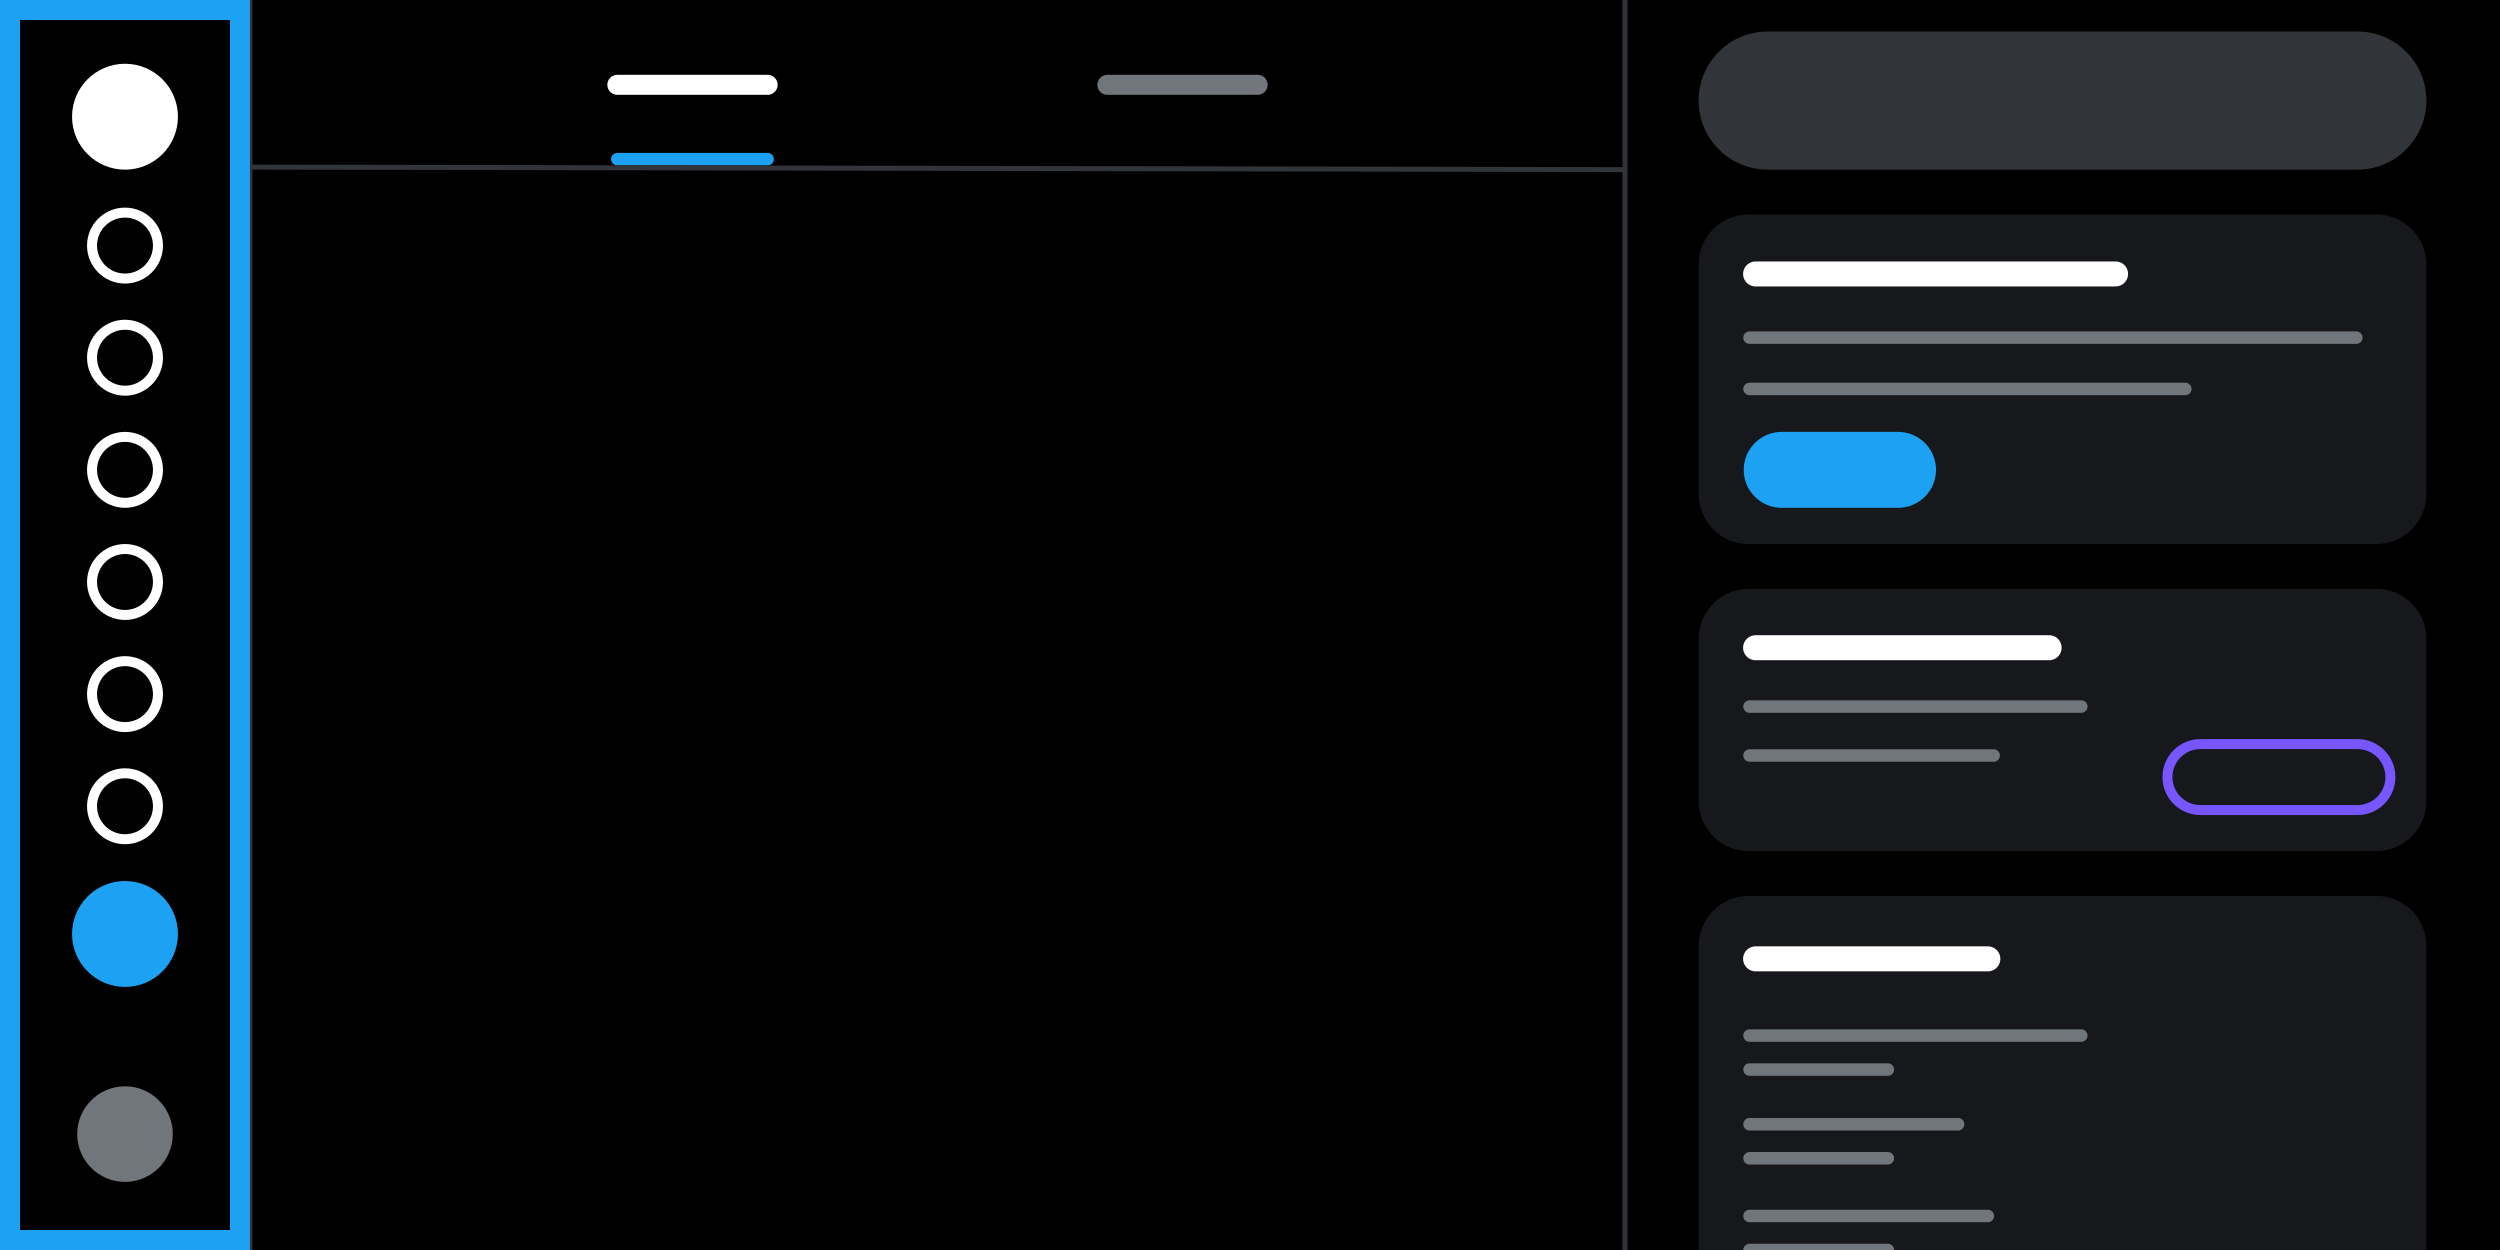
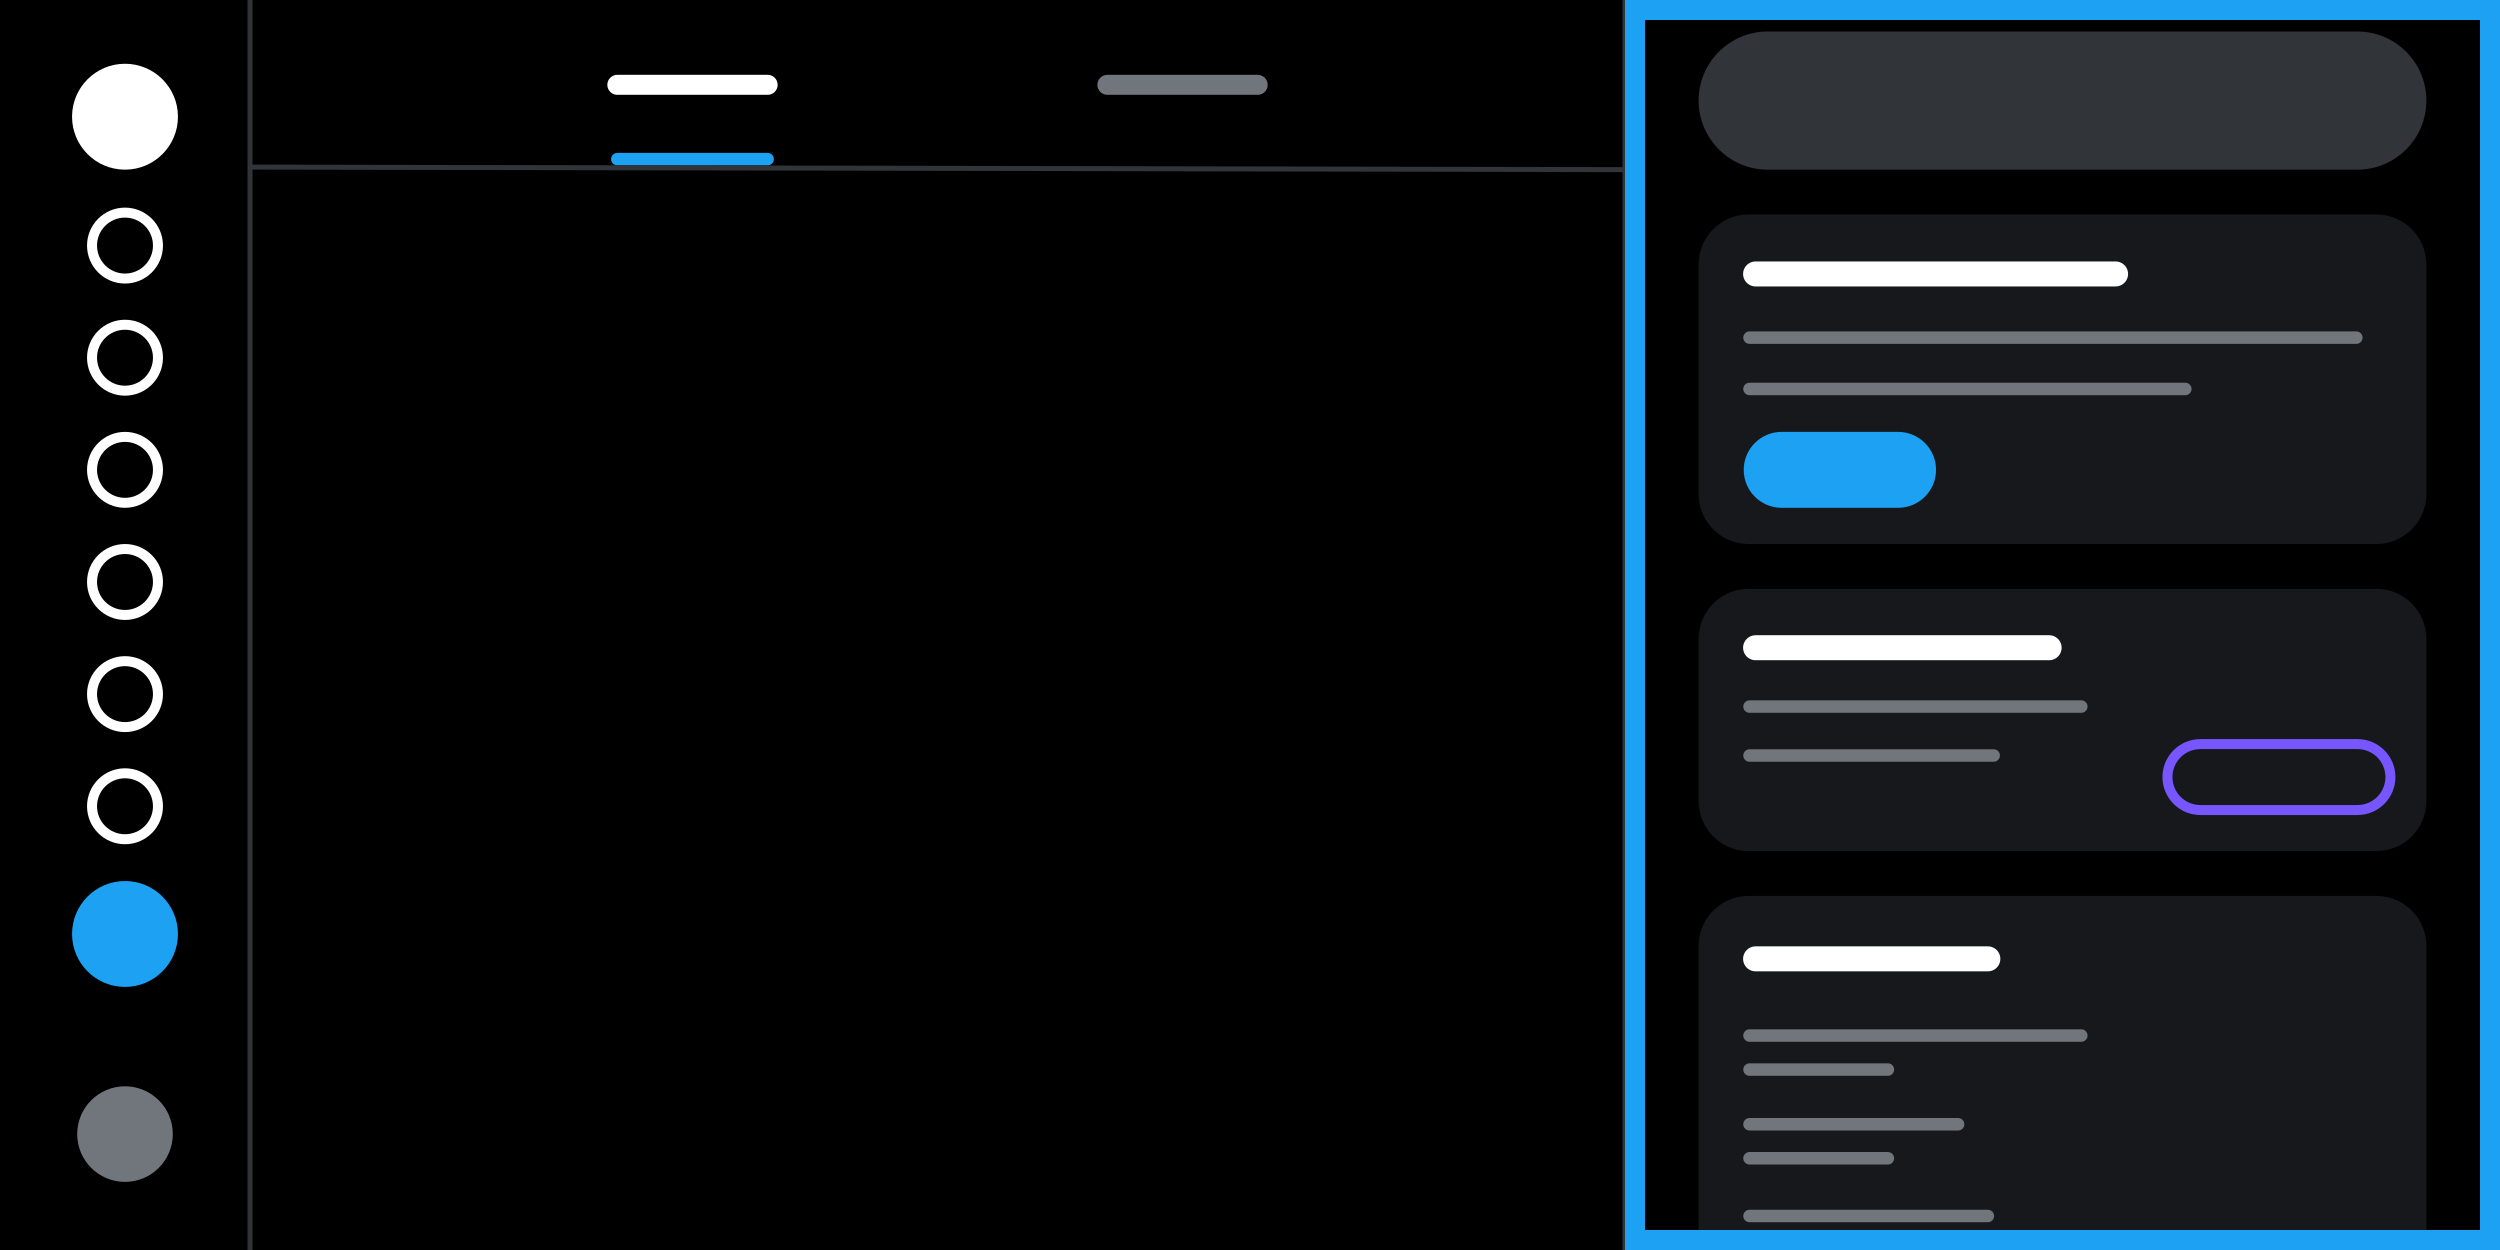
- <svg xmlns="http://www.w3.org/2000/svg" xmlns:xlink="http://www.w3.org/1999/xlink" height="100%" stroke-miterlimit="10" style="fill-rule:nonzero;clip-rule:evenodd;stroke-linecap:round;stroke-linejoin:round;" version="1.1" viewBox="0 0 1000 500" width="100%" xml:space="preserve">
+ <svg xmlns="http://www.w3.org/2000/svg" xmlns:xlink="http://www.w3.org/1999/xlink" class="rightSidebarFigure" height="100%" stroke-miterlimit="10" style="fill-rule:nonzero;clip-rule:evenodd;stroke-linecap:round;stroke-linejoin:round;" version="1.1" viewBox="0 0 1000 500" width="100%" xml:space="preserve">
  <defs>
    <path d="M34.811 98.231C34.811 89.843 41.611 83.043 50 83.043C58.389 83.043 65.189 89.843 65.189 98.231C65.189 106.62 58.389 113.42 50 113.42C41.611 113.42 34.811 106.62 34.811 98.231Z" id="Fill" />
    <path d="M34.811 143.086C34.811 134.697 41.611 127.897 50 127.897C58.389 127.897 65.189 134.697 65.189 143.086C65.189 151.474 58.389 158.275 50 158.275C41.611 158.275 34.811 151.474 34.811 143.086Z" id="Fill_2" />
    <path d="M34.811 187.94C34.811 179.552 41.611 172.752 50 172.752C58.389 172.752 65.189 179.552 65.189 187.94C65.189 196.329 58.389 203.129 50 203.129C41.611 203.129 34.811 196.329 34.811 187.94Z" id="Fill_3" />
    <path d="M34.811 232.795C34.811 224.406 41.611 217.606 50 217.606C58.389 217.606 65.189 224.406 65.189 232.795C65.189 241.183 58.389 247.984 50 247.984C41.611 247.984 34.811 241.183 34.811 232.795Z" id="Fill_4" />
    <path d="M34.811 277.649C34.811 269.261 41.611 262.461 50 262.461C58.389 262.461 65.189 269.261 65.189 277.649C65.189 286.038 58.389 292.838 50 292.838C41.611 292.838 34.811 286.038 34.811 277.649Z" id="Fill_5" />
    <path d="M34.811 322.504C34.811 314.115 41.611 307.315 50 307.315C58.389 307.315 65.189 314.115 65.189 322.504C65.189 330.892 58.389 337.692 50 337.692C41.611 337.692 34.811 330.892 34.811 322.504Z" id="Fill_6" />
    <path d="M864.98 310.825C864.98 302.437 871.78 295.637 880.169 295.637L942.979 295.637C951.367 295.637 958.168 302.437 958.168 310.825L958.168 310.825C958.168 319.214 951.367 326.014 942.979 326.014L880.169 326.014C871.78 326.014 864.98 319.214 864.98 310.825L864.98 310.825Z" id="Fill_7" />
-     <path d="M0 0L100 0L100 500L0 500L0 0Z" id="Fill_8" />
+     <path d="M650 0L1000 0L1000 500L650 500L650 0Z" id="Fill_8" />
  </defs>
  <path d="M0 0L1000 0L1000 500L0 500L0 0Z" fill="#000000" fill-rule="nonzero" opacity="1" stroke="none" />
  <g>
    <g opacity="1">
      <mask height="30.377" id="StrokeMask" maskUnits="userSpaceOnUse" width="30.377" x="34.811" y="83.043">
        <rect fill="#000000" height="30.377" stroke="none" width="30.377" x="34.811" y="83.043" />
        <use fill="#ffffff" fill-rule="evenodd" stroke="none" xlink:href="#Fill" />
      </mask>
      <use fill="none" mask="url(#StrokeMask)" stroke="#ffffff" stroke-linecap="butt" stroke-linejoin="round" stroke-width="8" xlink:href="#Fill" />
    </g>
    <g opacity="1">
      <mask height="30.377" id="StrokeMask_2" maskUnits="userSpaceOnUse" width="30.377" x="34.811" y="127.897">
        <rect fill="#000000" height="30.377" stroke="none" width="30.377" x="34.811" y="127.897" />
        <use fill="#ffffff" fill-rule="evenodd" stroke="none" xlink:href="#Fill_2" />
      </mask>
      <use fill="none" mask="url(#StrokeMask_2)" stroke="#ffffff" stroke-linecap="butt" stroke-linejoin="round" stroke-width="8" xlink:href="#Fill_2" />
    </g>
    <g opacity="1">
      <mask height="30.377" id="StrokeMask_3" maskUnits="userSpaceOnUse" width="30.377" x="34.811" y="172.752">
        <rect fill="#000000" height="30.377" stroke="none" width="30.377" x="34.811" y="172.752" />
        <use fill="#ffffff" fill-rule="evenodd" stroke="none" xlink:href="#Fill_3" />
      </mask>
      <use fill="none" mask="url(#StrokeMask_3)" stroke="#ffffff" stroke-linecap="butt" stroke-linejoin="round" stroke-width="8" xlink:href="#Fill_3" />
    </g>
    <g opacity="1">
      <mask height="30.377" id="StrokeMask_4" maskUnits="userSpaceOnUse" width="30.377" x="34.811" y="217.606">
        <rect fill="#000000" height="30.377" stroke="none" width="30.377" x="34.811" y="217.606" />
        <use fill="#ffffff" fill-rule="evenodd" stroke="none" xlink:href="#Fill_4" />
      </mask>
      <use fill="none" mask="url(#StrokeMask_4)" stroke="#ffffff" stroke-linecap="butt" stroke-linejoin="round" stroke-width="8" xlink:href="#Fill_4" />
    </g>
    <g opacity="1">
      <mask height="30.377" id="StrokeMask_5" maskUnits="userSpaceOnUse" width="30.377" x="34.811" y="262.461">
        <rect fill="#000000" height="30.377" stroke="none" width="30.377" x="34.811" y="262.461" />
        <use fill="#ffffff" fill-rule="evenodd" stroke="none" xlink:href="#Fill_5" />
      </mask>
      <use fill="none" mask="url(#StrokeMask_5)" stroke="#ffffff" stroke-linecap="butt" stroke-linejoin="round" stroke-width="8" xlink:href="#Fill_5" />
    </g>
    <g opacity="1">
      <mask height="30.377" id="StrokeMask_6" maskUnits="userSpaceOnUse" width="30.377" x="34.811" y="307.315">
        <rect fill="#000000" height="30.377" stroke="none" width="30.377" x="34.811" y="307.315" />
        <use fill="#ffffff" fill-rule="evenodd" stroke="none" xlink:href="#Fill_6" />
      </mask>
      <use fill="none" mask="url(#StrokeMask_6)" stroke="#ffffff" stroke-linecap="butt" stroke-linejoin="round" stroke-width="8" xlink:href="#Fill_6" />
    </g>
    <path d="M28.82 373.591C28.82 361.893 38.303 352.41 50 352.41C61.697 352.41 71.18 361.893 71.18 373.591C71.18 385.288 61.697 394.771 50 394.771C38.303 394.771 28.82 385.288 28.82 373.591Z" fill="#1da1f2" fill-rule="nonzero" opacity="1" stroke="none" />
    <path d="M28.82 46.682C28.82 34.984 38.303 25.502 50 25.502C61.697 25.502 71.18 34.984 71.18 46.682C71.18 58.379 61.697 67.862 50 67.862C38.303 67.862 28.82 58.379 28.82 46.682Z" fill="#ffffff" fill-rule="nonzero" opacity="1" stroke="none" />
    <path d="M30.881 453.635C30.881 443.076 39.441 434.517 50 434.517C60.559 434.517 69.119 443.076 69.119 453.635C69.119 464.194 60.559 472.754 50 472.754C39.441 472.754 30.881 464.194 30.881 453.635Z" fill="#71767c" fill-rule="nonzero" opacity="1" stroke="none" />
    <path d="M100 0L650 0L650 67.862L100 67.862L100 0Z" fill="#000000" fill-rule="nonzero" opacity="1" stroke="none" />
    <path d="M246.933 33.931L307.053 33.931" fill="none" opacity="1" stroke="#ffffff" stroke-linecap="round" stroke-linejoin="round" stroke-width="8" />
    <path d="M442.947 33.931L503.067 33.931" fill="none" opacity="1" stroke="#71767c" stroke-linecap="round" stroke-linejoin="round" stroke-width="8" />
    <path d="M246.933 63.653L307.053 63.653" fill="none" opacity="1" stroke="#1da1f2" stroke-linecap="round" stroke-linejoin="round" stroke-width="5" />
    <path d="M100 0L100 500" fill="none" opacity="1" stroke="#303438" stroke-linecap="butt" stroke-linejoin="round" stroke-width="2" />
    <path d="M650 0L650 500" fill="none" opacity="1" stroke="#303438" stroke-linecap="butt" stroke-linejoin="round" stroke-width="2" />
    <path d="M100 66.84L650 67.862" fill="none" opacity="1" stroke="#313539" stroke-linecap="butt" stroke-linejoin="round" stroke-width="2" />
    <path d="M679.451 40.232C679.451 24.973 691.822 12.602 707.081 12.602L942.919 12.602C958.178 12.602 970.549 24.973 970.549 40.232L970.549 40.232C970.549 55.492 958.178 67.862 942.919 67.862L707.081 67.862C691.822 67.862 679.451 55.492 679.451 40.232L679.451 40.232Z" fill="#313539" fill-rule="nonzero" opacity="1" stroke="none" />
    <path d="M679.451 105.79C679.451 94.745 688.406 85.79 699.451 85.79L950.549 85.79C961.594 85.79 970.549 94.745 970.549 105.79L970.549 197.606C970.549 208.652 961.594 217.606 950.549 217.606L699.451 217.606C688.406 217.606 679.451 208.652 679.451 197.606L679.451 105.79Z" fill="#16181c" fill-rule="nonzero" opacity="1" stroke="none" />
    <path d="M679.451 255.535C679.451 244.489 688.406 235.535 699.451 235.535L950.549 235.535C961.594 235.535 970.549 244.489 970.549 255.535L970.549 320.432C970.549 331.478 961.594 340.432 950.549 340.432L699.451 340.432C688.406 340.432 679.451 331.478 679.451 320.432L679.451 255.535Z" fill="#16181c" fill-rule="nonzero" opacity="1" stroke="none" />
    <path d="M679.451 378.361C679.451 367.315 688.406 358.361 699.451 358.361L950.549 358.361C961.594 358.361 970.549 367.315 970.549 378.361L970.549 517.163L679.451 517.163L679.451 378.361Z" fill="#16181c" fill-rule="nonzero" opacity="1" stroke="none" />
    <path d="M697.486 187.94C697.486 179.552 704.286 172.752 712.675 172.752L759.226 172.752C767.615 172.752 774.415 179.552 774.415 187.94L774.415 187.94C774.415 196.329 767.615 203.129 759.226 203.129L712.675 203.129C704.286 203.129 697.486 196.329 697.486 187.94L697.486 187.94Z" fill="#1da1f2" fill-rule="nonzero" opacity="1" stroke="none" />
    <g opacity="1">
      <mask height="30.377" id="StrokeMask_7" maskUnits="userSpaceOnUse" width="93.188" x="864.98" y="295.637">
        <rect fill="#000000" height="30.377" stroke="none" width="93.188" x="864.98" y="295.637" />
        <use fill="#ffffff" fill-rule="evenodd" stroke="none" xlink:href="#Fill_7" />
      </mask>
      <use fill="none" mask="url(#StrokeMask_7)" stroke="#7856ff" stroke-linecap="round" stroke-linejoin="round" stroke-width="8" xlink:href="#Fill_7" />
    </g>
    <path d="M702.234 109.58L846.229 109.58" fill="none" opacity="1" stroke="#ffffff" stroke-linecap="round" stroke-linejoin="round" stroke-width="10" />
    <path d="M702.234 259.091L819.649 259.091" fill="none" opacity="1" stroke="#ffffff" stroke-linecap="round" stroke-linejoin="round" stroke-width="10" />
    <path d="M702.234 383.541L795.137 383.541" fill="none" opacity="1" stroke="#ffffff" stroke-linecap="round" stroke-linejoin="round" stroke-width="10" />
    <path d="M699.811 135.057L942.525 135.057" fill="none" opacity="1" stroke="#71767c" stroke-linecap="round" stroke-linejoin="round" stroke-width="5" />
    <path d="M699.811 155.584L874.124 155.584" fill="none" opacity="1" stroke="#71767c" stroke-linecap="round" stroke-linejoin="round" stroke-width="5" />
    <path d="M699.811 282.631L832.514 282.631" fill="none" opacity="1" stroke="#71767c" stroke-linecap="round" stroke-linejoin="round" stroke-width="5" />
    <path d="M699.811 414.22L832.514 414.22" fill="none" opacity="1" stroke="#71767c" stroke-linecap="round" stroke-linejoin="round" stroke-width="5" />
    <path d="M699.811 449.704L783.239 449.704" fill="none" opacity="1" stroke="#71767c" stroke-linecap="round" stroke-linejoin="round" stroke-width="5" />
    <path d="M699.811 486.392L795.137 486.392" fill="none" opacity="1" stroke="#71767c" stroke-linecap="round" stroke-linejoin="round" stroke-width="5" />
    <path d="M699.811 427.827L755.15 427.827" fill="none" opacity="1" stroke="#71767c" stroke-linecap="round" stroke-linejoin="round" stroke-width="5" />
    <path d="M699.811 463.312L755.15 463.312" fill="none" opacity="1" stroke="#71767c" stroke-linecap="round" stroke-linejoin="round" stroke-width="5" />
    <path d="M699.811 500L755.15 500" fill="none" opacity="1" stroke="#71767c" stroke-linecap="round" stroke-linejoin="round" stroke-width="5" />
    <path d="M699.811 302.205L797.461 302.205" fill="none" opacity="1" stroke="#71767c" stroke-linecap="round" stroke-linejoin="round" stroke-width="5" />
  </g>
  <g>
    <g opacity="1">
-       <mask height="500" id="StrokeMask_8" maskUnits="userSpaceOnUse" width="100" x="0" y="0">
-         <rect fill="#000000" height="500" stroke="none" width="100" x="0" y="0" />
+       <mask height="500" id="StrokeMask_8" maskUnits="userSpaceOnUse" width="350" x="650" y="0">
+         <rect fill="#000000" height="500" stroke="none" width="350" x="650" y="0" />
        <use fill="#ffffff" fill-rule="evenodd" stroke="none" xlink:href="#Fill_8" />
      </mask>
      <use fill="none" mask="url(#StrokeMask_8)" stroke="#1da1f2" stroke-linecap="butt" stroke-linejoin="round" stroke-width="16" xlink:href="#Fill_8" />
    </g>
  </g>
</svg>
